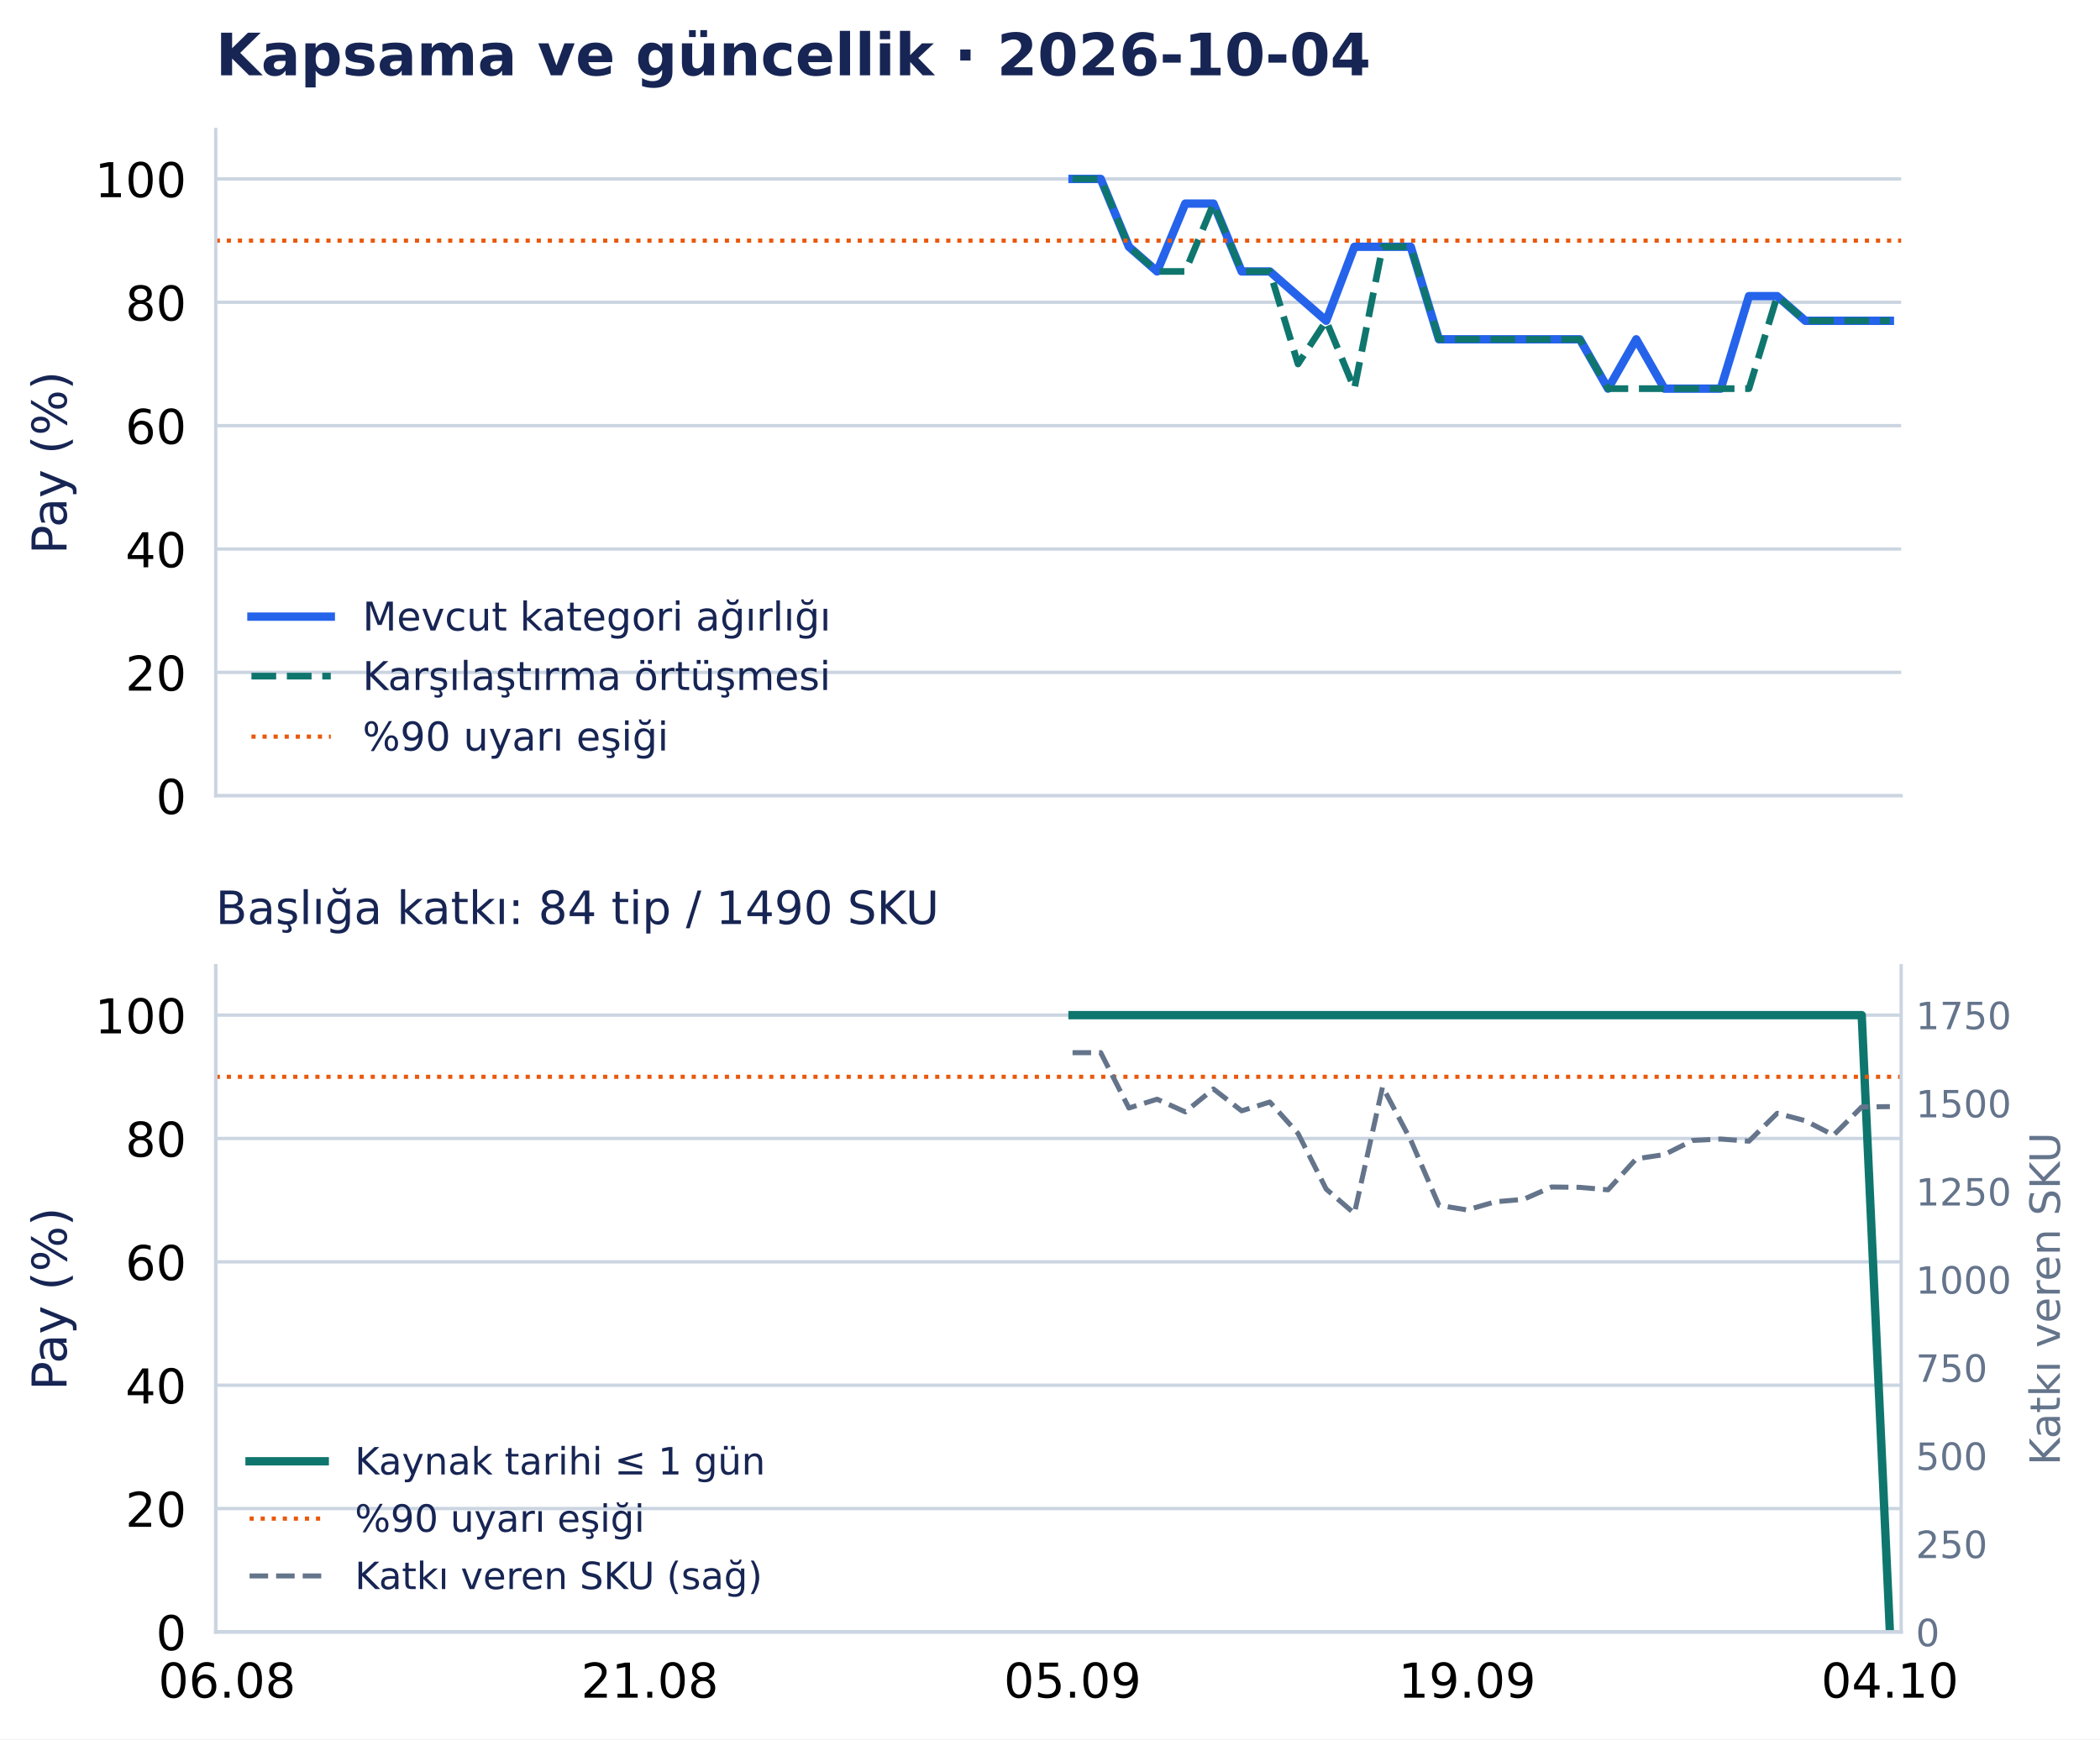
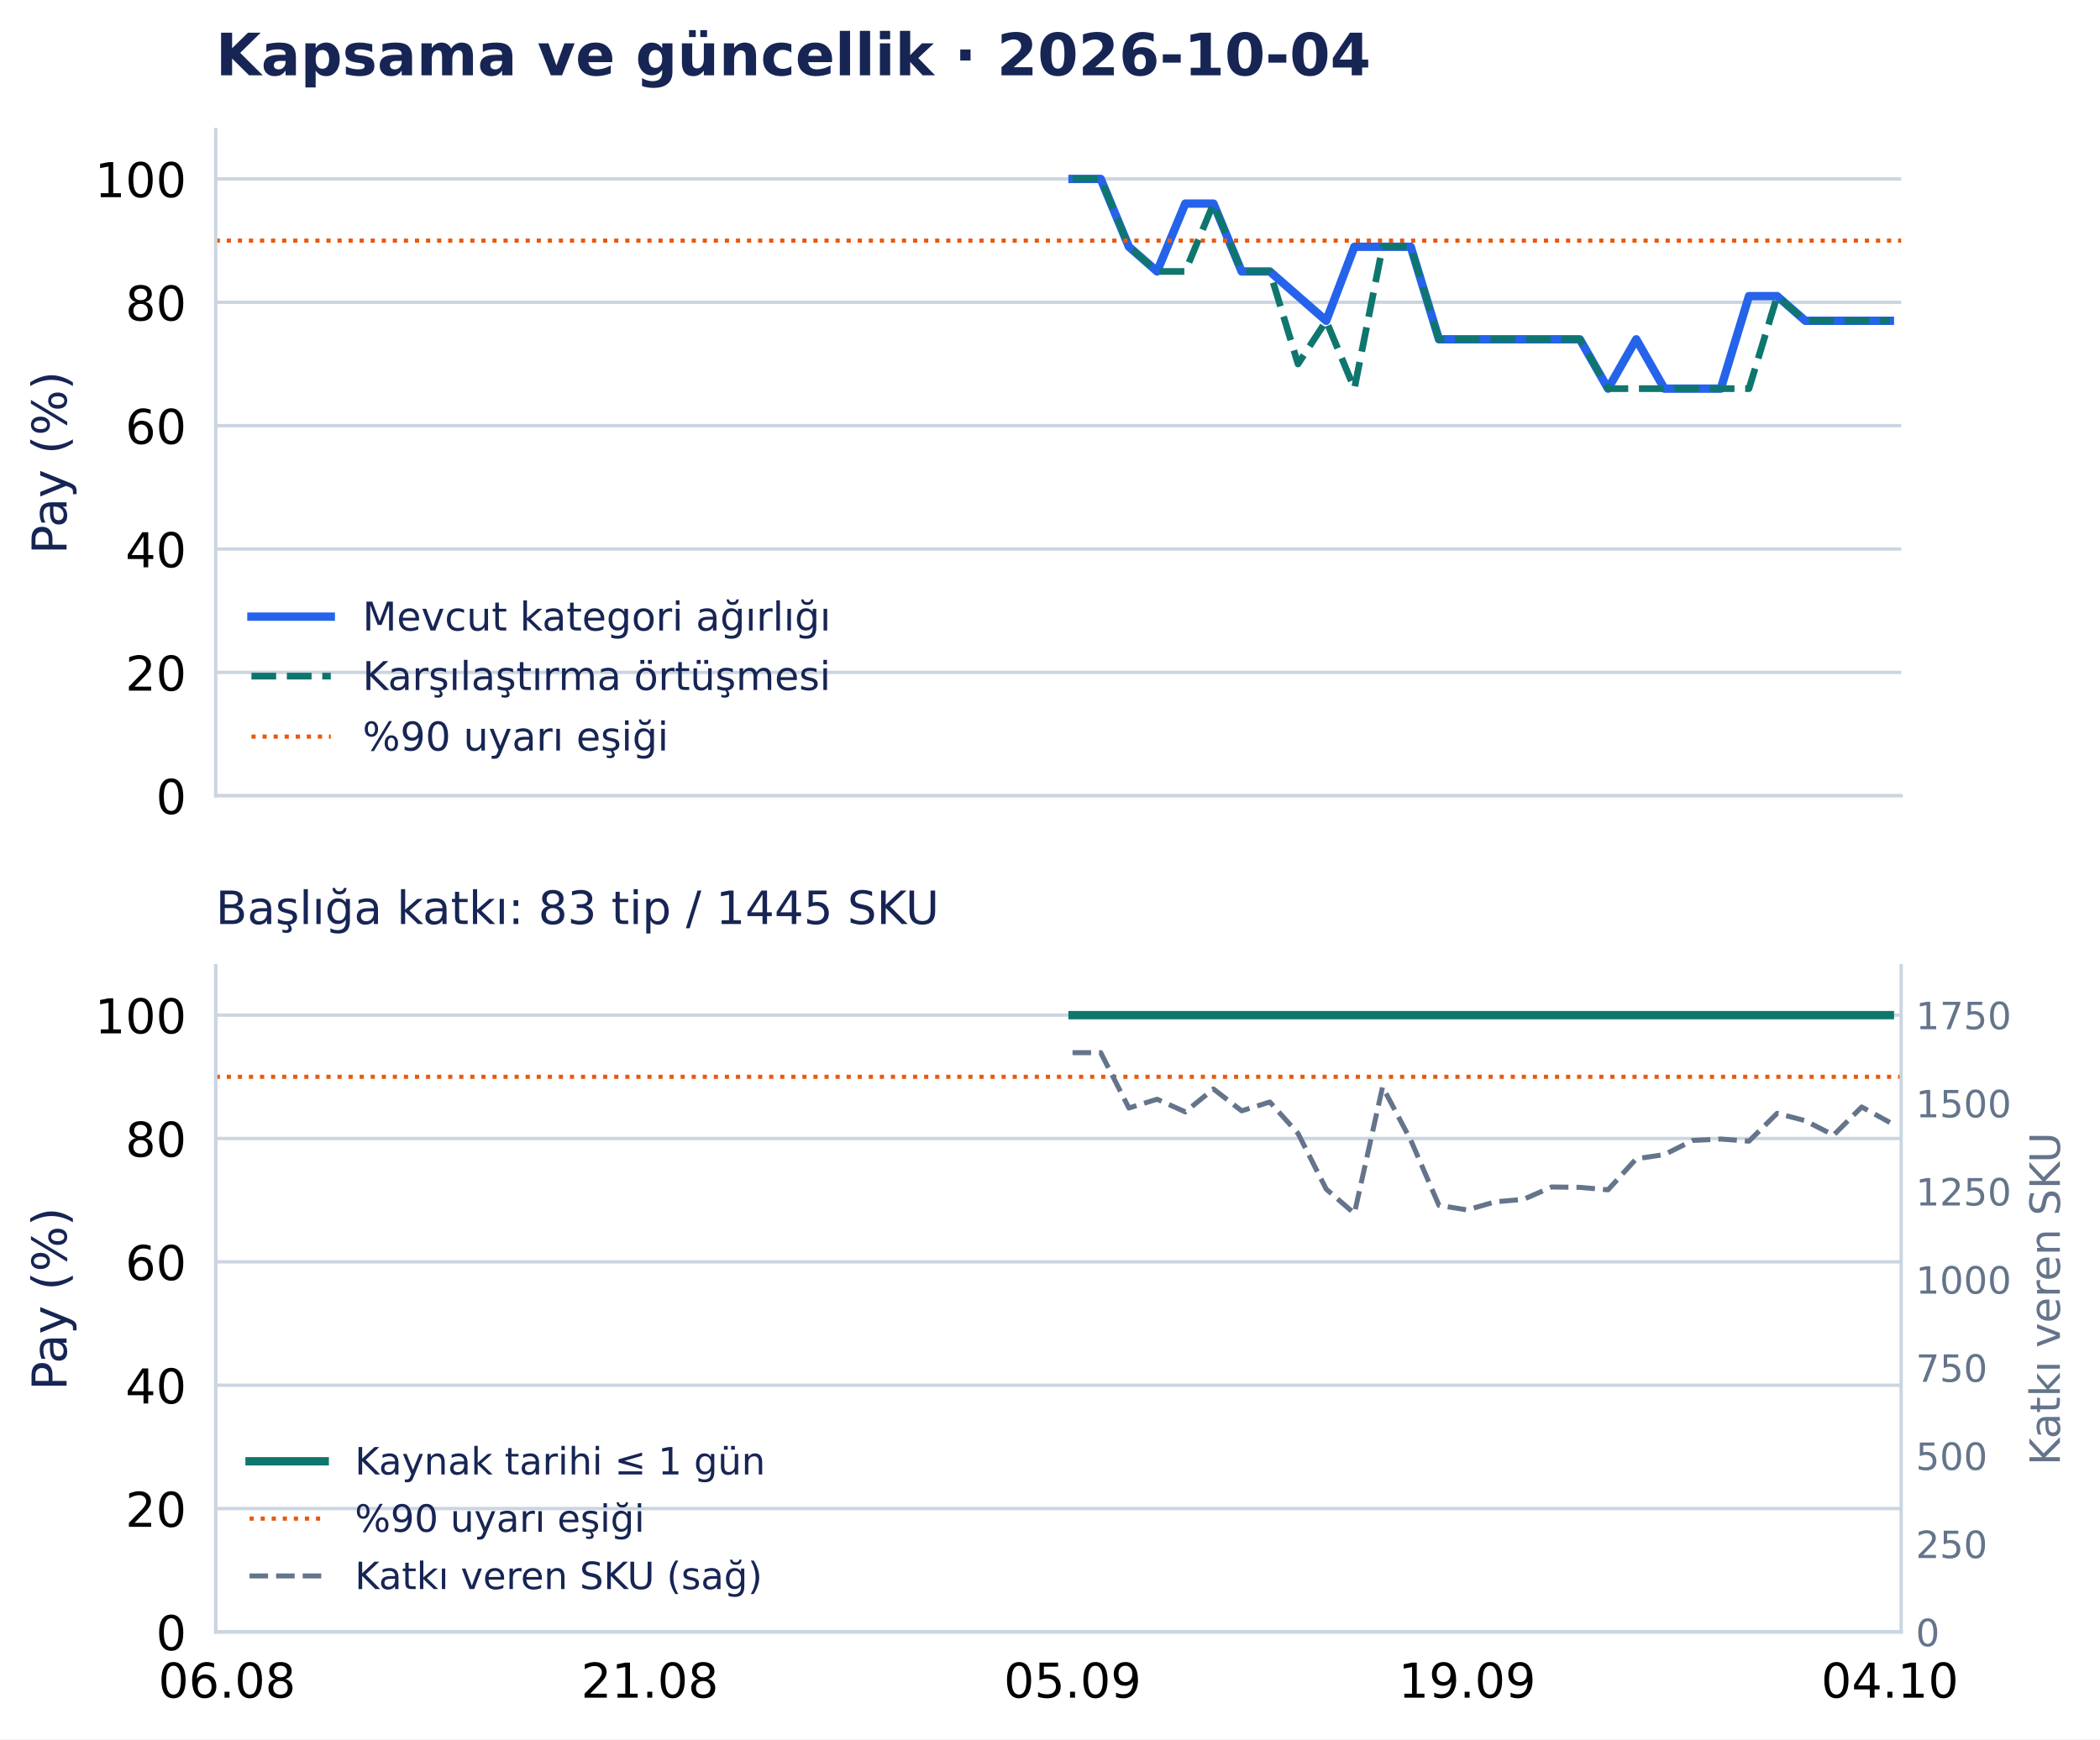
<svg xmlns="http://www.w3.org/2000/svg" width="502.794pt" height="416.535pt" viewBox="0 0 502.794 416.535" version="1.1">
  <defs>
    <style type="text/css">*{stroke-linejoin: round; stroke-linecap: butt}</style>
  </defs>
  <g id="figure_1">
    <g id="patch_1">
      <path d="M 0 416.535 L 502.794 416.535 L 502.794 0 L 0 0 z " style="fill: #ffffff" />
    </g>
    <g id="axes_1">
      <g id="patch_2">
        <path d="M 51.651 190.574 L 455.188 190.574 L 455.188 31.035 L 51.651 31.035 z " style="fill: #ffffff" />
      </g>
      <g id="matplotlib.axis_1">
        <g id="xtick_1">
          <g id="line2d_1" />
        </g>
        <g id="xtick_2">
          <g id="line2d_2" />
        </g>
        <g id="xtick_3">
          <g id="line2d_3" />
        </g>
        <g id="xtick_4">
          <g id="line2d_4" />
        </g>
        <g id="xtick_5">
          <g id="line2d_5" />
        </g>
      </g>
      <g id="matplotlib.axis_2">
        <g id="ytick_1">
          <g id="line2d_6">
            <path d="M 51.651 190.574 L 455.188 190.574 " clip-path="url(#p0e1365a26f)" style="fill: none; stroke: #cbd5e1; stroke-width: 0.8; stroke-linecap: square" />
          </g>
          <g id="line2d_7" />
          <g id="text_1">
            <text style="font-size: 11.5px; font-family: 'DejaVu Sans', 'Bitstream Vera Sans', 'Computer Modern Sans Serif', 'Lucida Grande', 'Verdana', 'Geneva', 'Lucid', 'Arial', 'Helvetica', 'Avant Garde', sans-serif; text-anchor: end" x="44.651" y="194.943" transform="rotate(-0 44.65062 194.9427)">0</text>
          </g>
        </g>
        <g id="ytick_2">
          <g id="line2d_8">
            <path d="M 51.651 161.03 L 455.188 161.03 " clip-path="url(#p0e1365a26f)" style="fill: none; stroke: #cbd5e1; stroke-width: 0.8; stroke-linecap: square" />
          </g>
          <g id="line2d_9" />
          <g id="text_2">
            <text style="font-size: 11.5px; font-family: 'DejaVu Sans', 'Bitstream Vera Sans', 'Computer Modern Sans Serif', 'Lucida Grande', 'Verdana', 'Geneva', 'Lucid', 'Arial', 'Helvetica', 'Avant Garde', sans-serif; text-anchor: end" x="44.651" y="165.398" transform="rotate(-0 44.65062 165.3983)">20</text>
          </g>
        </g>
        <g id="ytick_3">
          <g id="line2d_10">
            <path d="M 51.651 131.485 L 455.188 131.485 " clip-path="url(#p0e1365a26f)" style="fill: none; stroke: #cbd5e1; stroke-width: 0.8; stroke-linecap: square" />
          </g>
          <g id="line2d_11" />
          <g id="text_3">
            <text style="font-size: 11.5px; font-family: 'DejaVu Sans', 'Bitstream Vera Sans', 'Computer Modern Sans Serif', 'Lucida Grande', 'Verdana', 'Geneva', 'Lucid', 'Arial', 'Helvetica', 'Avant Garde', sans-serif; text-anchor: end" x="44.651" y="135.854" transform="rotate(-0 44.65062 135.854)">40</text>
          </g>
        </g>
        <g id="ytick_4">
          <g id="line2d_12">
            <path d="M 51.651 101.941 L 455.188 101.941 " clip-path="url(#p0e1365a26f)" style="fill: none; stroke: #cbd5e1; stroke-width: 0.8; stroke-linecap: square" />
          </g>
          <g id="line2d_13" />
          <g id="text_4">
            <text style="font-size: 11.5px; font-family: 'DejaVu Sans', 'Bitstream Vera Sans', 'Computer Modern Sans Serif', 'Lucida Grande', 'Verdana', 'Geneva', 'Lucid', 'Arial', 'Helvetica', 'Avant Garde', sans-serif; text-anchor: end" x="44.651" y="106.31" transform="rotate(-0 44.65062 106.3097)">60</text>
          </g>
        </g>
        <g id="ytick_5">
          <g id="line2d_14">
            <path d="M 51.651 72.397 L 455.188 72.397 " clip-path="url(#p0e1365a26f)" style="fill: none; stroke: #cbd5e1; stroke-width: 0.8; stroke-linecap: square" />
          </g>
          <g id="line2d_15" />
          <g id="text_5">
            <text style="font-size: 11.5px; font-family: 'DejaVu Sans', 'Bitstream Vera Sans', 'Computer Modern Sans Serif', 'Lucida Grande', 'Verdana', 'Geneva', 'Lucid', 'Arial', 'Helvetica', 'Avant Garde', sans-serif; text-anchor: end" x="44.651" y="76.765" transform="rotate(-0 44.65062 76.76539)">80</text>
          </g>
        </g>
        <g id="ytick_6">
          <g id="line2d_16">
            <path d="M 51.651 42.852 L 455.188 42.852 " clip-path="url(#p0e1365a26f)" style="fill: none; stroke: #cbd5e1; stroke-width: 0.8; stroke-linecap: square" />
          </g>
          <g id="line2d_17" />
          <g id="text_6">
            <text style="font-size: 11.5px; font-family: 'DejaVu Sans', 'Bitstream Vera Sans', 'Computer Modern Sans Serif', 'Lucida Grande', 'Verdana', 'Geneva', 'Lucid', 'Arial', 'Helvetica', 'Avant Garde', sans-serif; text-anchor: end" x="44.651" y="47.221" transform="rotate(-0 44.65062 47.22107)">100</text>
          </g>
        </g>
        <g id="text_7">
          <text style="font-size: 11.5px; font-family: 'DejaVu Sans', 'Bitstream Vera Sans', 'Computer Modern Sans Serif', 'Lucida Grande', 'Verdana', 'Geneva', 'Lucid', 'Arial', 'Helvetica', 'Avant Garde', sans-serif; text-anchor: middle; fill: #172554" x="15.937" y="110.804" transform="rotate(-90 15.93731 110.8044)">Pay (%)</text>
        </g>
      </g>
      <g id="line2d_18">
        <path d="M 256.794 42.852 L 263.542 42.852 L 270.29 59.102 L 277.038 65.011 L 283.786 48.761 L 290.534 48.761 L 297.282 65.011 L 304.03 65.011 L 310.778 70.92 L 317.527 76.828 L 324.275 59.102 L 331.023 59.102 L 337.771 59.102 L 344.519 81.26 L 351.267 81.26 L 358.015 81.26 L 364.763 81.26 L 371.512 81.26 L 378.26 81.26 L 385.008 93.078 L 391.756 81.26 L 398.504 93.078 L 405.252 93.078 L 412 93.078 L 418.748 70.92 L 425.497 70.92 L 432.245 76.828 L 438.993 76.828 L 445.741 76.828 L 452.489 76.828 " clip-path="url(#p0e1365a26f)" style="fill: none; stroke: #2563eb; stroke-width: 2; stroke-linecap: square" />
      </g>
      <g id="line2d_19">
        <path d="M 256.794 42.852 L 263.542 42.852 L 270.29 59.102 L 277.038 65.011 L 283.786 65.011 L 290.534 48.761 L 297.282 65.011 L 304.03 65.011 L 310.778 87.169 L 317.527 76.828 L 324.275 93.078 L 331.023 59.102 L 337.771 59.102 L 344.519 81.26 L 351.267 81.26 L 358.015 81.26 L 364.763 81.26 L 371.512 81.26 L 378.26 81.26 L 385.008 93.078 L 391.756 93.078 L 398.504 93.078 L 405.252 93.078 L 412 93.078 L 418.748 93.078 L 425.497 70.92 L 432.245 76.828 L 438.993 76.828 L 445.741 76.828 L 452.489 76.828 " clip-path="url(#p0e1365a26f)" style="fill: none; stroke-dasharray: 5.92,2.56; stroke-dashoffset: 0; stroke: #0f766e; stroke-width: 1.6" />
      </g>
      <g id="line2d_20">
        <path d="M 51.651 57.625 L 455.188 57.625 " clip-path="url(#p0e1365a26f)" style="fill: none; stroke-dasharray: 1,1.65; stroke-dashoffset: 0; stroke: #ea580c" />
      </g>
      <g id="patch_3">
        <path d="M 51.651 190.574 L 51.651 31.035 " style="fill: none; stroke: #cbd5e1; stroke-width: 0.8; stroke-linejoin: miter; stroke-linecap: square" />
      </g>
      <g id="patch_4">
        <path d="M 51.651 190.574 L 455.188 190.574 " style="fill: none; stroke: #cbd5e1; stroke-width: 0.8; stroke-linejoin: miter; stroke-linecap: square" />
      </g>
      <g id="text_8">
        <text style="font-weight: 700; font-size: 14px; font-family: 'DejaVu Sans', 'Bitstream Vera Sans', 'Computer Modern Sans Serif', 'Lucida Grande', 'Verdana', 'Geneva', 'Lucid', 'Arial', 'Helvetica', 'Avant Garde', sans-serif; text-anchor: start; fill: #172554" x="51.651" y="18.035" transform="rotate(-0 51.65062 18.03469)">Kapsama ve güncellik · 2026-10-04</text>
      </g>
      <g id="legend_1">
        <g id="line2d_21">
          <path d="M 60.201 147.675 L 69.701 147.675 L 79.201 147.675 " style="fill: none; stroke: #2563eb; stroke-width: 2; stroke-linecap: square" />
        </g>
        <g id="text_9">
          <text style="font-size: 9.5px; font-family: 'DejaVu Sans', 'Bitstream Vera Sans', 'Computer Modern Sans Serif', 'Lucida Grande', 'Verdana', 'Geneva', 'Lucid', 'Arial', 'Helvetica', 'Avant Garde', sans-serif; text-anchor: start; fill: #172554" x="86.801" y="151" transform="rotate(-0 86.80062 150.9998)">Mevcut kategori ağırlığı</text>
        </g>
        <g id="line2d_22">
          <path d="M 60.201 161.926 L 69.701 161.926 L 79.201 161.926 " style="fill: none; stroke-dasharray: 5.92,2.56; stroke-dashoffset: 0; stroke: #0f766e; stroke-width: 1.6" />
        </g>
        <g id="text_10">
          <text style="font-size: 9.5px; font-family: 'DejaVu Sans', 'Bitstream Vera Sans', 'Computer Modern Sans Serif', 'Lucida Grande', 'Verdana', 'Geneva', 'Lucid', 'Arial', 'Helvetica', 'Avant Garde', sans-serif; text-anchor: start; fill: #172554" x="86.801" y="165.251" transform="rotate(-0 86.80062 165.2506)">Karşılaştırma örtüşmesi</text>
        </g>
        <g id="line2d_23">
          <path d="M 60.201 176.417 L 69.701 176.417 L 79.201 176.417 " style="fill: none; stroke-dasharray: 1,1.65; stroke-dashoffset: 0; stroke: #ea580c" />
        </g>
        <g id="text_11">
          <text style="font-size: 9.5px; font-family: 'DejaVu Sans', 'Bitstream Vera Sans', 'Computer Modern Sans Serif', 'Lucida Grande', 'Verdana', 'Geneva', 'Lucid', 'Arial', 'Helvetica', 'Avant Garde', sans-serif; text-anchor: start; fill: #172554" x="86.801" y="179.742" transform="rotate(-0 86.80062 179.7418)">%90 uyarı eşiği</text>
        </g>
      </g>
    </g>
    <g id="axes_2">
      <g id="patch_5">
        <path d="M 51.651 390.835 L 455.188 390.835 L 455.188 231.295 L 51.651 231.295 z " style="fill: #ffffff" />
      </g>
      <g id="matplotlib.axis_3">
        <g id="xtick_6">
          <g id="line2d_24" />
          <g id="text_12">
            <text style="font-size: 11.5px; font-family: 'DejaVu Sans', 'Bitstream Vera Sans', 'Computer Modern Sans Serif', 'Lucida Grande', 'Verdana', 'Geneva', 'Lucid', 'Arial', 'Helvetica', 'Avant Garde', sans-serif; text-anchor: middle" x="54.35" y="406.572" transform="rotate(-0 54.34987 406.572)">06.08</text>
          </g>
        </g>
        <g id="xtick_7">
          <g id="line2d_25" />
          <g id="text_13">
            <text style="font-size: 11.5px; font-family: 'DejaVu Sans', 'Bitstream Vera Sans', 'Computer Modern Sans Serif', 'Lucida Grande', 'Verdana', 'Geneva', 'Lucid', 'Arial', 'Helvetica', 'Avant Garde', sans-serif; text-anchor: middle" x="155.572" y="406.572" transform="rotate(-0 155.5717 406.572)">21.08</text>
          </g>
        </g>
        <g id="xtick_8">
          <g id="line2d_26" />
          <g id="text_14">
            <text style="font-size: 11.5px; font-family: 'DejaVu Sans', 'Bitstream Vera Sans', 'Computer Modern Sans Serif', 'Lucida Grande', 'Verdana', 'Geneva', 'Lucid', 'Arial', 'Helvetica', 'Avant Garde', sans-serif; text-anchor: middle" x="256.794" y="406.572" transform="rotate(-0 256.7935 406.572)">05.09</text>
          </g>
        </g>
        <g id="xtick_9">
          <g id="line2d_27" />
          <g id="text_15">
            <text style="font-size: 11.5px; font-family: 'DejaVu Sans', 'Bitstream Vera Sans', 'Computer Modern Sans Serif', 'Lucida Grande', 'Verdana', 'Geneva', 'Lucid', 'Arial', 'Helvetica', 'Avant Garde', sans-serif; text-anchor: middle" x="351.267" y="406.572" transform="rotate(-0 351.2672 406.572)">19.09</text>
          </g>
        </g>
        <g id="xtick_10">
          <g id="line2d_28" />
          <g id="text_16">
            <text style="font-size: 11.5px; font-family: 'DejaVu Sans', 'Bitstream Vera Sans', 'Computer Modern Sans Serif', 'Lucida Grande', 'Verdana', 'Geneva', 'Lucid', 'Arial', 'Helvetica', 'Avant Garde', sans-serif; text-anchor: middle" x="452.489" y="406.572" transform="rotate(-0 452.489 406.572)">04.10</text>
          </g>
        </g>
      </g>
      <g id="matplotlib.axis_4">
        <g id="ytick_7">
          <g id="line2d_29">
            <path d="M 51.651 390.835 L 455.188 390.835 " clip-path="url(#pd502d77126)" style="fill: none; stroke: #cbd5e1; stroke-width: 0.8; stroke-linecap: square" />
          </g>
          <g id="line2d_30" />
          <g id="text_17">
            <text style="font-size: 11.5px; font-family: 'DejaVu Sans', 'Bitstream Vera Sans', 'Computer Modern Sans Serif', 'Lucida Grande', 'Verdana', 'Geneva', 'Lucid', 'Arial', 'Helvetica', 'Avant Garde', sans-serif; text-anchor: end" x="44.651" y="395.203" transform="rotate(-0 44.65062 395.2033)">0</text>
          </g>
        </g>
        <g id="ytick_8">
          <g id="line2d_31">
            <path d="M 51.651 361.29 L 455.188 361.29 " clip-path="url(#pd502d77126)" style="fill: none; stroke: #cbd5e1; stroke-width: 0.8; stroke-linecap: square" />
          </g>
          <g id="line2d_32" />
          <g id="text_18">
            <text style="font-size: 11.5px; font-family: 'DejaVu Sans', 'Bitstream Vera Sans', 'Computer Modern Sans Serif', 'Lucida Grande', 'Verdana', 'Geneva', 'Lucid', 'Arial', 'Helvetica', 'Avant Garde', sans-serif; text-anchor: end" x="44.651" y="365.659" transform="rotate(-0 44.65062 365.659)">20</text>
          </g>
        </g>
        <g id="ytick_9">
          <g id="line2d_33">
            <path d="M 51.651 331.746 L 455.188 331.746 " clip-path="url(#pd502d77126)" style="fill: none; stroke: #cbd5e1; stroke-width: 0.8; stroke-linecap: square" />
          </g>
          <g id="line2d_34" />
          <g id="text_19">
            <text style="font-size: 11.5px; font-family: 'DejaVu Sans', 'Bitstream Vera Sans', 'Computer Modern Sans Serif', 'Lucida Grande', 'Verdana', 'Geneva', 'Lucid', 'Arial', 'Helvetica', 'Avant Garde', sans-serif; text-anchor: end" x="44.651" y="336.115" transform="rotate(-0 44.65062 336.1147)">40</text>
          </g>
        </g>
        <g id="ytick_10">
          <g id="line2d_35">
            <path d="M 51.651 302.202 L 455.188 302.202 " clip-path="url(#pd502d77126)" style="fill: none; stroke: #cbd5e1; stroke-width: 0.8; stroke-linecap: square" />
          </g>
          <g id="line2d_36" />
          <g id="text_20">
            <text style="font-size: 11.5px; font-family: 'DejaVu Sans', 'Bitstream Vera Sans', 'Computer Modern Sans Serif', 'Lucida Grande', 'Verdana', 'Geneva', 'Lucid', 'Arial', 'Helvetica', 'Avant Garde', sans-serif; text-anchor: end" x="44.651" y="306.57" transform="rotate(-0 44.65062 306.5704)">60</text>
          </g>
        </g>
        <g id="ytick_11">
          <g id="line2d_37">
            <path d="M 51.651 272.657 L 455.188 272.657 " clip-path="url(#pd502d77126)" style="fill: none; stroke: #cbd5e1; stroke-width: 0.8; stroke-linecap: square" />
          </g>
          <g id="line2d_38" />
          <g id="text_21">
            <text style="font-size: 11.5px; font-family: 'DejaVu Sans', 'Bitstream Vera Sans', 'Computer Modern Sans Serif', 'Lucida Grande', 'Verdana', 'Geneva', 'Lucid', 'Arial', 'Helvetica', 'Avant Garde', sans-serif; text-anchor: end" x="44.651" y="277.026" transform="rotate(-0 44.65062 277.0261)">80</text>
          </g>
        </g>
        <g id="ytick_12">
          <g id="line2d_39">
            <path d="M 51.651 243.113 L 455.188 243.113 " clip-path="url(#pd502d77126)" style="fill: none; stroke: #cbd5e1; stroke-width: 0.8; stroke-linecap: square" />
          </g>
          <g id="line2d_40" />
          <g id="text_22">
            <text style="font-size: 11.5px; font-family: 'DejaVu Sans', 'Bitstream Vera Sans', 'Computer Modern Sans Serif', 'Lucida Grande', 'Verdana', 'Geneva', 'Lucid', 'Arial', 'Helvetica', 'Avant Garde', sans-serif; text-anchor: end" x="44.651" y="247.482" transform="rotate(-0 44.65062 247.4817)">100</text>
          </g>
        </g>
        <g id="text_23">
          <text style="font-size: 11.5px; font-family: 'DejaVu Sans', 'Bitstream Vera Sans', 'Computer Modern Sans Serif', 'Lucida Grande', 'Verdana', 'Geneva', 'Lucid', 'Arial', 'Helvetica', 'Avant Garde', sans-serif; text-anchor: middle; fill: #172554" x="15.937" y="311.065" transform="rotate(-90 15.93731 311.065)">Pay (%)</text>
        </g>
      </g>
      <g id="line2d_41">
-         <path d="M 256.794 243.113 L 263.542 243.113 L 270.29 243.113 L 277.038 243.113 L 283.786 243.113 L 290.534 243.113 L 297.282 243.113 L 304.03 243.113 L 310.778 243.113 L 317.527 243.113 L 324.275 243.113 L 331.023 243.113 L 337.771 243.113 L 344.519 243.113 L 351.267 243.113 L 358.015 243.113 L 364.763 243.113 L 371.512 243.113 L 378.26 243.113 L 385.008 243.113 L 391.756 243.113 L 398.504 243.113 L 405.252 243.113 L 412 243.113 L 418.748 243.113 L 425.497 243.113 L 432.245 243.113 L 438.993 243.113 L 445.741 243.113 L 452.489 390.835 " clip-path="url(#pd502d77126)" style="fill: none; stroke: #0f766e; stroke-width: 2; stroke-linecap: square" />
+         <path d="M 256.794 243.113 L 263.542 243.113 L 270.29 243.113 L 277.038 243.113 L 283.786 243.113 L 290.534 243.113 L 297.282 243.113 L 304.03 243.113 L 310.778 243.113 L 317.527 243.113 L 324.275 243.113 L 331.023 243.113 L 337.771 243.113 L 344.519 243.113 L 351.267 243.113 L 358.015 243.113 L 364.763 243.113 L 371.512 243.113 L 378.26 243.113 L 385.008 243.113 L 391.756 243.113 L 398.504 243.113 L 405.252 243.113 L 412 243.113 L 418.748 243.113 L 425.497 243.113 L 432.245 243.113 L 438.993 243.113 L 445.741 243.113 L 452.489 243.113 " clip-path="url(#pd502d77126)" style="fill: none; stroke: #0f766e; stroke-width: 2; stroke-linecap: square" />
      </g>
      <g id="line2d_42">
        <path d="M 51.651 257.885 L 455.188 257.885 " clip-path="url(#pd502d77126)" style="fill: none; stroke-dasharray: 1,1.65; stroke-dashoffset: 0; stroke: #ea580c" />
      </g>
      <g id="patch_6">
        <path d="M 51.651 390.835 L 51.651 231.295 " style="fill: none; stroke: #cbd5e1; stroke-width: 0.8; stroke-linejoin: miter; stroke-linecap: square" />
      </g>
      <g id="patch_7">
        <path d="M 51.651 390.835 L 455.188 390.835 " style="fill: none; stroke: #cbd5e1; stroke-width: 0.8; stroke-linejoin: miter; stroke-linecap: square" />
      </g>
      <g id="text_24">
-         <text style="font-size: 11px; font-family: 'DejaVu Sans', 'Bitstream Vera Sans', 'Computer Modern Sans Serif', 'Lucida Grande', 'Verdana', 'Geneva', 'Lucid', 'Arial', 'Helvetica', 'Avant Garde', sans-serif; text-anchor: start; fill: #172554" x="51.651" y="221.295" transform="rotate(-0 51.65062 221.2954)">Başlığa katkı: 84 tip / 1490 SKU</text>
+         <text style="font-size: 11px; font-family: 'DejaVu Sans', 'Bitstream Vera Sans', 'Computer Modern Sans Serif', 'Lucida Grande', 'Verdana', 'Geneva', 'Lucid', 'Arial', 'Helvetica', 'Avant Garde', sans-serif; text-anchor: start; fill: #172554" x="51.651" y="221.295" transform="rotate(-0 51.65062 221.2954)">Başlığa katkı: 83 tip / 1445 SKU</text>
      </g>
      <g id="legend_2">
        <g id="line2d_43">
          <path d="M 59.751 349.966 L 68.751 349.966 L 77.751 349.966 " style="fill: none; stroke: #0f766e; stroke-width: 2; stroke-linecap: square" />
        </g>
        <g id="text_25">
          <text style="font-size: 9px; font-family: 'DejaVu Sans', 'Bitstream Vera Sans', 'Computer Modern Sans Serif', 'Lucida Grande', 'Verdana', 'Geneva', 'Lucid', 'Arial', 'Helvetica', 'Avant Garde', sans-serif; text-anchor: start; fill: #172554" x="84.951" y="353.116" transform="rotate(-0 84.95063 353.1155)">Kaynak tarihi ≤ 1 gün</text>
        </g>
        <g id="line2d_44">
          <path d="M 59.751 363.694 L 68.751 363.694 L 77.751 363.694 " style="fill: none; stroke-dasharray: 1,1.65; stroke-dashoffset: 0; stroke: #ea580c" />
        </g>
        <g id="text_26">
          <text style="font-size: 9px; font-family: 'DejaVu Sans', 'Bitstream Vera Sans', 'Computer Modern Sans Serif', 'Lucida Grande', 'Verdana', 'Geneva', 'Lucid', 'Arial', 'Helvetica', 'Avant Garde', sans-serif; text-anchor: start; fill: #172554" x="84.951" y="366.844" transform="rotate(-0 84.95063 366.8441)">%90 uyarı eşiği</text>
        </g>
        <g id="line2d_45">
          <path d="M 59.751 377.423 L 68.751 377.423 L 77.751 377.423 " style="fill: none; stroke-dasharray: 4.44,1.92; stroke-dashoffset: 0; stroke: #64748b; stroke-width: 1.2" />
        </g>
        <g id="text_27">
          <text style="font-size: 9px; font-family: 'DejaVu Sans', 'Bitstream Vera Sans', 'Computer Modern Sans Serif', 'Lucida Grande', 'Verdana', 'Geneva', 'Lucid', 'Arial', 'Helvetica', 'Avant Garde', sans-serif; text-anchor: start; fill: #172554" x="84.951" y="380.573" transform="rotate(-0 84.95063 380.5726)">Katkı veren SKU (sağ)</text>
        </g>
      </g>
    </g>
    <g id="axes_3">
      <g id="matplotlib.axis_5">
        <g id="ytick_13">
          <g id="line2d_46" />
          <g id="text_28">
            <text style="font-size: 9px; font-family: 'DejaVu Sans', 'Bitstream Vera Sans', 'Computer Modern Sans Serif', 'Lucida Grande', 'Verdana', 'Geneva', 'Lucid', 'Arial', 'Helvetica', 'Avant Garde', sans-serif; text-anchor: start; fill: #64748b" x="458.688" y="394.254" transform="rotate(-0 458.6883 394.2536)">0</text>
          </g>
        </g>
        <g id="ytick_14">
          <g id="line2d_47" />
          <g id="text_29">
            <text style="font-size: 9px; font-family: 'DejaVu Sans', 'Bitstream Vera Sans', 'Computer Modern Sans Serif', 'Lucida Grande', 'Verdana', 'Geneva', 'Lucid', 'Arial', 'Helvetica', 'Avant Garde', sans-serif; text-anchor: start; fill: #64748b" x="458.688" y="373.144" transform="rotate(-0 458.6883 373.1444)">250</text>
          </g>
        </g>
        <g id="ytick_15">
          <g id="line2d_48" />
          <g id="text_30">
            <text style="font-size: 9px; font-family: 'DejaVu Sans', 'Bitstream Vera Sans', 'Computer Modern Sans Serif', 'Lucida Grande', 'Verdana', 'Geneva', 'Lucid', 'Arial', 'Helvetica', 'Avant Garde', sans-serif; text-anchor: start; fill: #64748b" x="458.688" y="352.035" transform="rotate(-0 458.6883 352.0352)">500</text>
          </g>
        </g>
        <g id="ytick_16">
          <g id="line2d_49" />
          <g id="text_31">
            <text style="font-size: 9px; font-family: 'DejaVu Sans', 'Bitstream Vera Sans', 'Computer Modern Sans Serif', 'Lucida Grande', 'Verdana', 'Geneva', 'Lucid', 'Arial', 'Helvetica', 'Avant Garde', sans-serif; text-anchor: start; fill: #64748b" x="458.688" y="330.926" transform="rotate(-0 458.6883 330.9259)">750</text>
          </g>
        </g>
        <g id="ytick_17">
          <g id="line2d_50" />
          <g id="text_32">
            <text style="font-size: 9px; font-family: 'DejaVu Sans', 'Bitstream Vera Sans', 'Computer Modern Sans Serif', 'Lucida Grande', 'Verdana', 'Geneva', 'Lucid', 'Arial', 'Helvetica', 'Avant Garde', sans-serif; text-anchor: start; fill: #64748b" x="458.688" y="309.817" transform="rotate(-0 458.6883 309.8167)">1000</text>
          </g>
        </g>
        <g id="ytick_18">
          <g id="line2d_51" />
          <g id="text_33">
            <text style="font-size: 9px; font-family: 'DejaVu Sans', 'Bitstream Vera Sans', 'Computer Modern Sans Serif', 'Lucida Grande', 'Verdana', 'Geneva', 'Lucid', 'Arial', 'Helvetica', 'Avant Garde', sans-serif; text-anchor: start; fill: #64748b" x="458.688" y="288.707" transform="rotate(-0 458.6883 288.7075)">1250</text>
          </g>
        </g>
        <g id="ytick_19">
          <g id="line2d_52" />
          <g id="text_34">
            <text style="font-size: 9px; font-family: 'DejaVu Sans', 'Bitstream Vera Sans', 'Computer Modern Sans Serif', 'Lucida Grande', 'Verdana', 'Geneva', 'Lucid', 'Arial', 'Helvetica', 'Avant Garde', sans-serif; text-anchor: start; fill: #64748b" x="458.688" y="267.598" transform="rotate(-0 458.6883 267.5983)">1500</text>
          </g>
        </g>
        <g id="ytick_20">
          <g id="line2d_53" />
          <g id="text_35">
            <text style="font-size: 9px; font-family: 'DejaVu Sans', 'Bitstream Vera Sans', 'Computer Modern Sans Serif', 'Lucida Grande', 'Verdana', 'Geneva', 'Lucid', 'Arial', 'Helvetica', 'Avant Garde', sans-serif; text-anchor: start; fill: #64748b" x="458.688" y="246.489" transform="rotate(-0 458.6883 246.489)">1750</text>
          </g>
        </g>
        <g id="text_36">
          <text style="font-size: 10px; font-family: 'DejaVu Sans', 'Bitstream Vera Sans', 'Computer Modern Sans Serif', 'Lucida Grande', 'Verdana', 'Geneva', 'Lucid', 'Arial', 'Helvetica', 'Avant Garde', sans-serif; text-anchor: middle; fill: #64748b" x="493.192" y="311.065" transform="rotate(-90 493.1917 311.065)">Katkı veren SKU</text>
        </g>
      </g>
      <g id="line2d_54">
-         <path d="M 256.794 252.105 L 263.542 252.105 L 270.29 265.361 L 277.038 263.251 L 283.786 266.29 L 290.534 260.802 L 297.282 266.037 L 304.03 263.926 L 310.778 271.441 L 317.527 284.782 L 324.275 290.608 L 331.023 260.295 L 337.771 273.045 L 344.519 288.666 L 351.267 289.764 L 358.015 287.822 L 364.763 287.231 L 371.512 284.275 L 378.26 284.36 L 385.008 284.951 L 391.756 277.52 L 398.504 276.507 L 405.252 273.13 L 412 272.792 L 418.748 273.299 L 425.497 266.628 L 432.245 268.401 L 438.993 271.863 L 445.741 265.108 L 452.489 265.024 " clip-path="url(#pd502d77126)" style="fill: none; stroke-dasharray: 4.44,1.92; stroke-dashoffset: 0; stroke: #64748b; stroke-width: 1.2" />
+         <path d="M 256.794 252.105 L 263.542 252.105 L 270.29 265.361 L 277.038 263.251 L 283.786 266.29 L 290.534 260.802 L 297.282 266.037 L 304.03 263.926 L 310.778 271.441 L 317.527 284.782 L 324.275 290.608 L 331.023 260.295 L 337.771 273.045 L 344.519 288.666 L 351.267 289.764 L 358.015 287.822 L 364.763 287.231 L 371.512 284.275 L 378.26 284.36 L 385.008 284.951 L 391.756 277.52 L 398.504 276.507 L 405.252 273.13 L 412 272.792 L 418.748 273.299 L 425.497 266.628 L 432.245 268.401 L 438.993 271.863 L 445.741 265.108 L 452.489 268.823 " clip-path="url(#pd502d77126)" style="fill: none; stroke-dasharray: 4.44,1.92; stroke-dashoffset: 0; stroke: #64748b; stroke-width: 1.2" />
      </g>
      <g id="patch_8">
        <path d="M 51.651 390.835 L 51.651 231.295 " style="fill: none; stroke: #cbd5e1; stroke-width: 0.8; stroke-linejoin: miter; stroke-linecap: square" />
      </g>
      <g id="patch_9">
        <path d="M 455.188 390.835 L 455.188 231.295 " style="fill: none; stroke: #cbd5e1; stroke-width: 0.8; stroke-linejoin: miter; stroke-linecap: square" />
      </g>
      <g id="patch_10">
        <path d="M 51.651 390.835 L 455.188 390.835 " style="fill: none; stroke: #cbd5e1; stroke-width: 0.8; stroke-linejoin: miter; stroke-linecap: square" />
      </g>
    </g>
  </g>
  <defs>
    <clipPath id="p0e1365a26f">
      <rect x="51.651" y="31.035" width="403.538" height="159.539" />
    </clipPath>
    <clipPath id="pd502d77126">
      <rect x="51.651" y="231.295" width="403.538" height="159.539" />
    </clipPath>
  </defs>
</svg>
